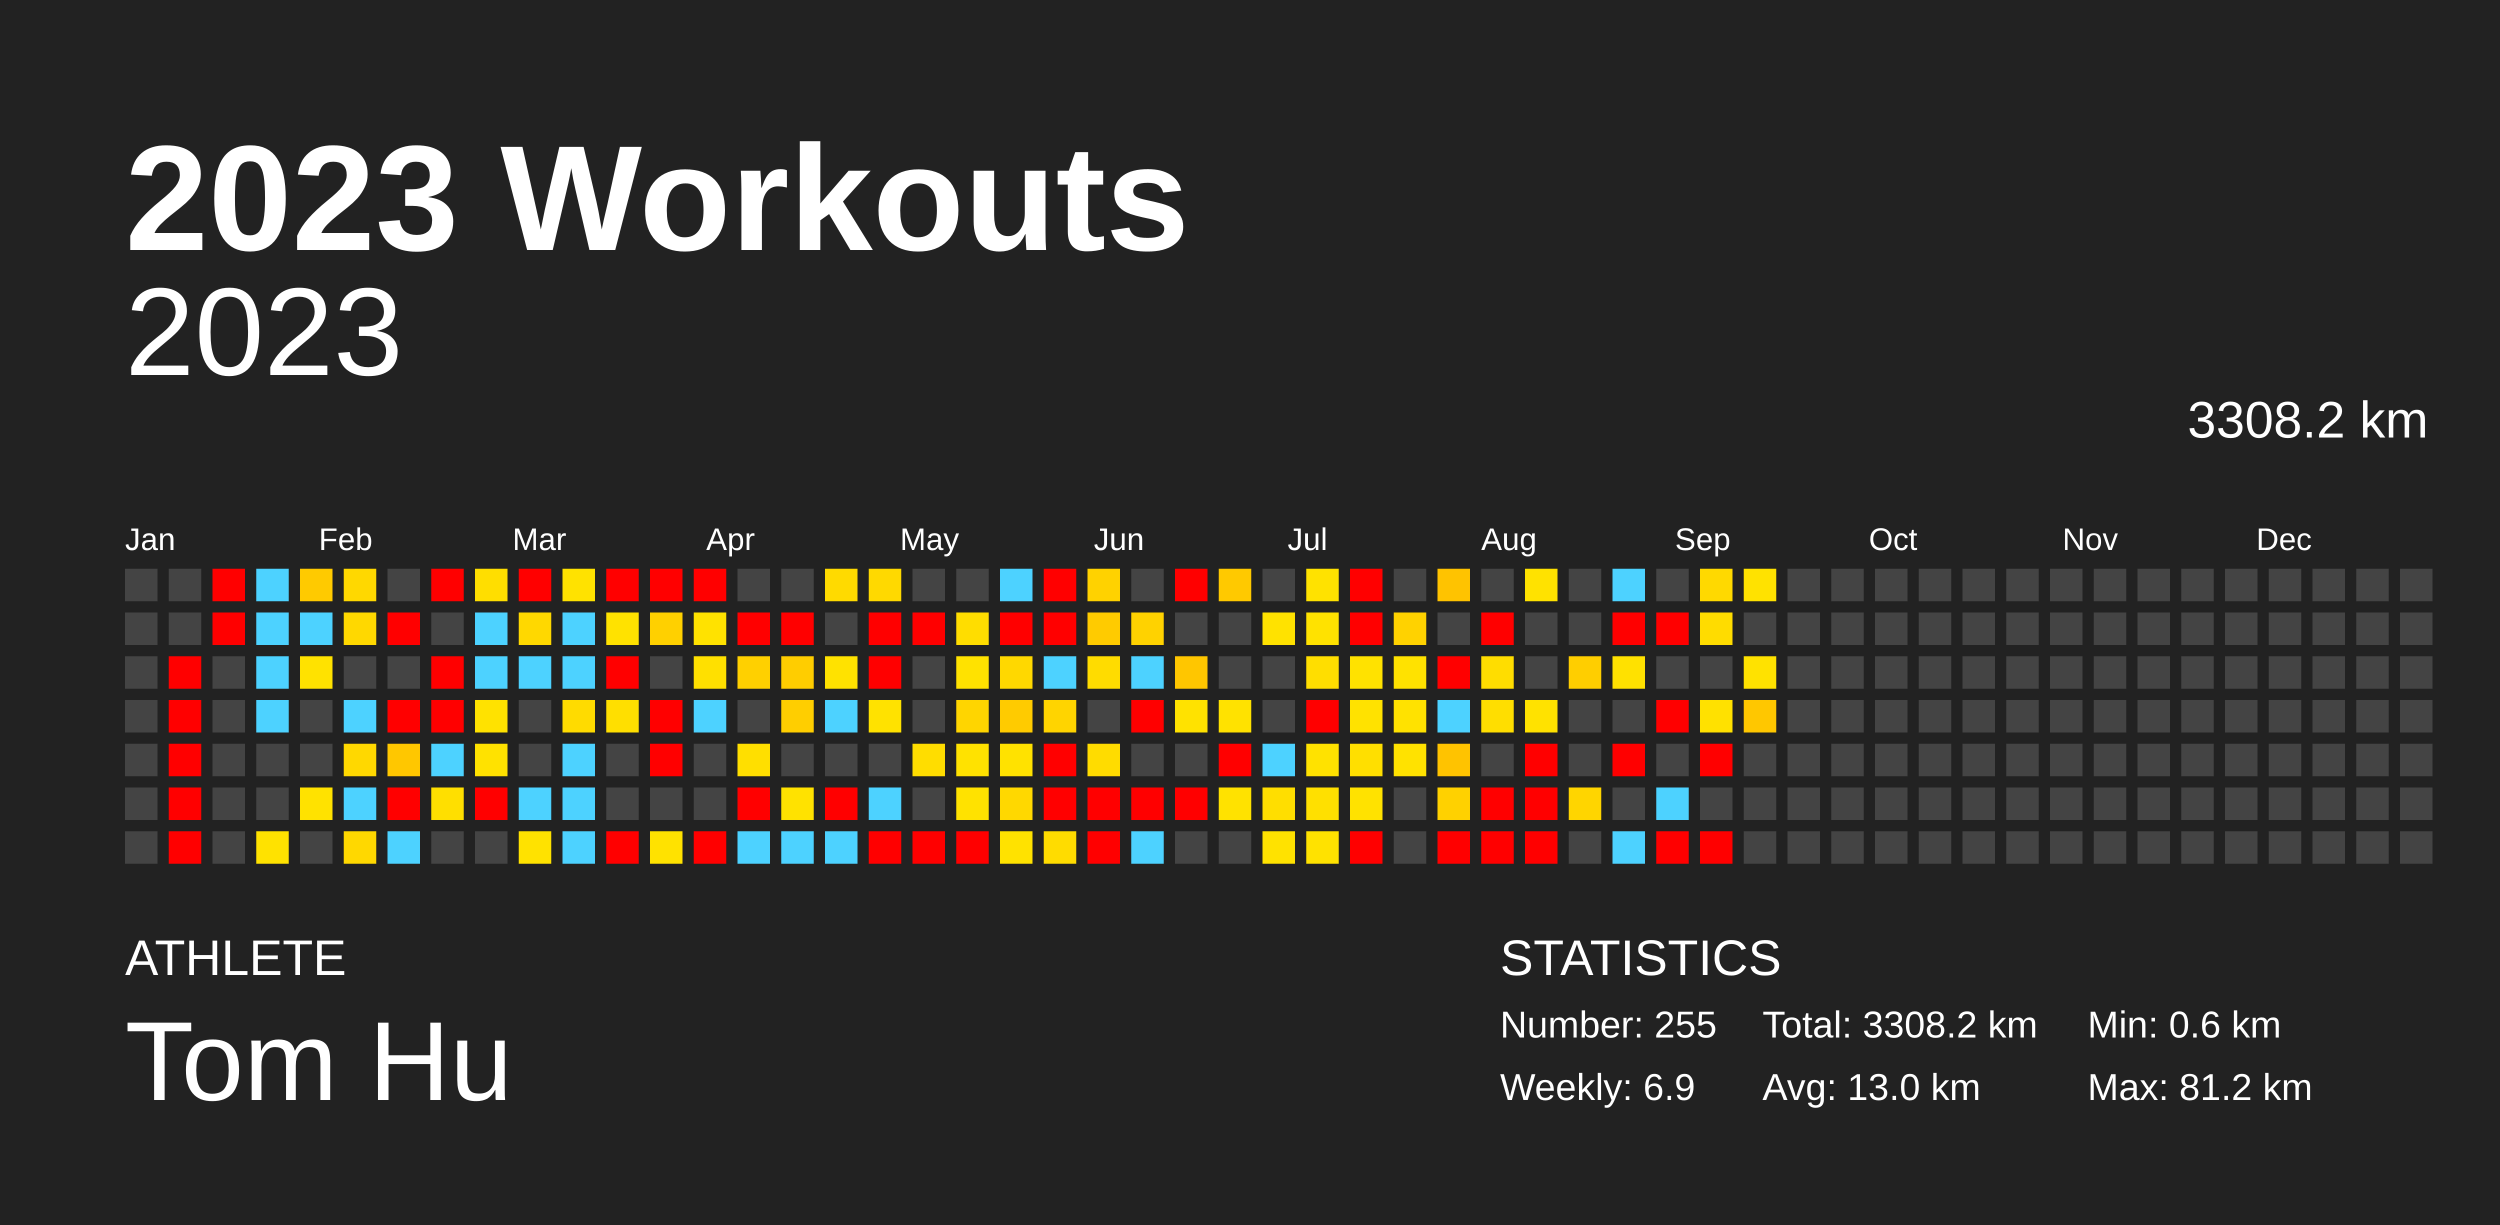
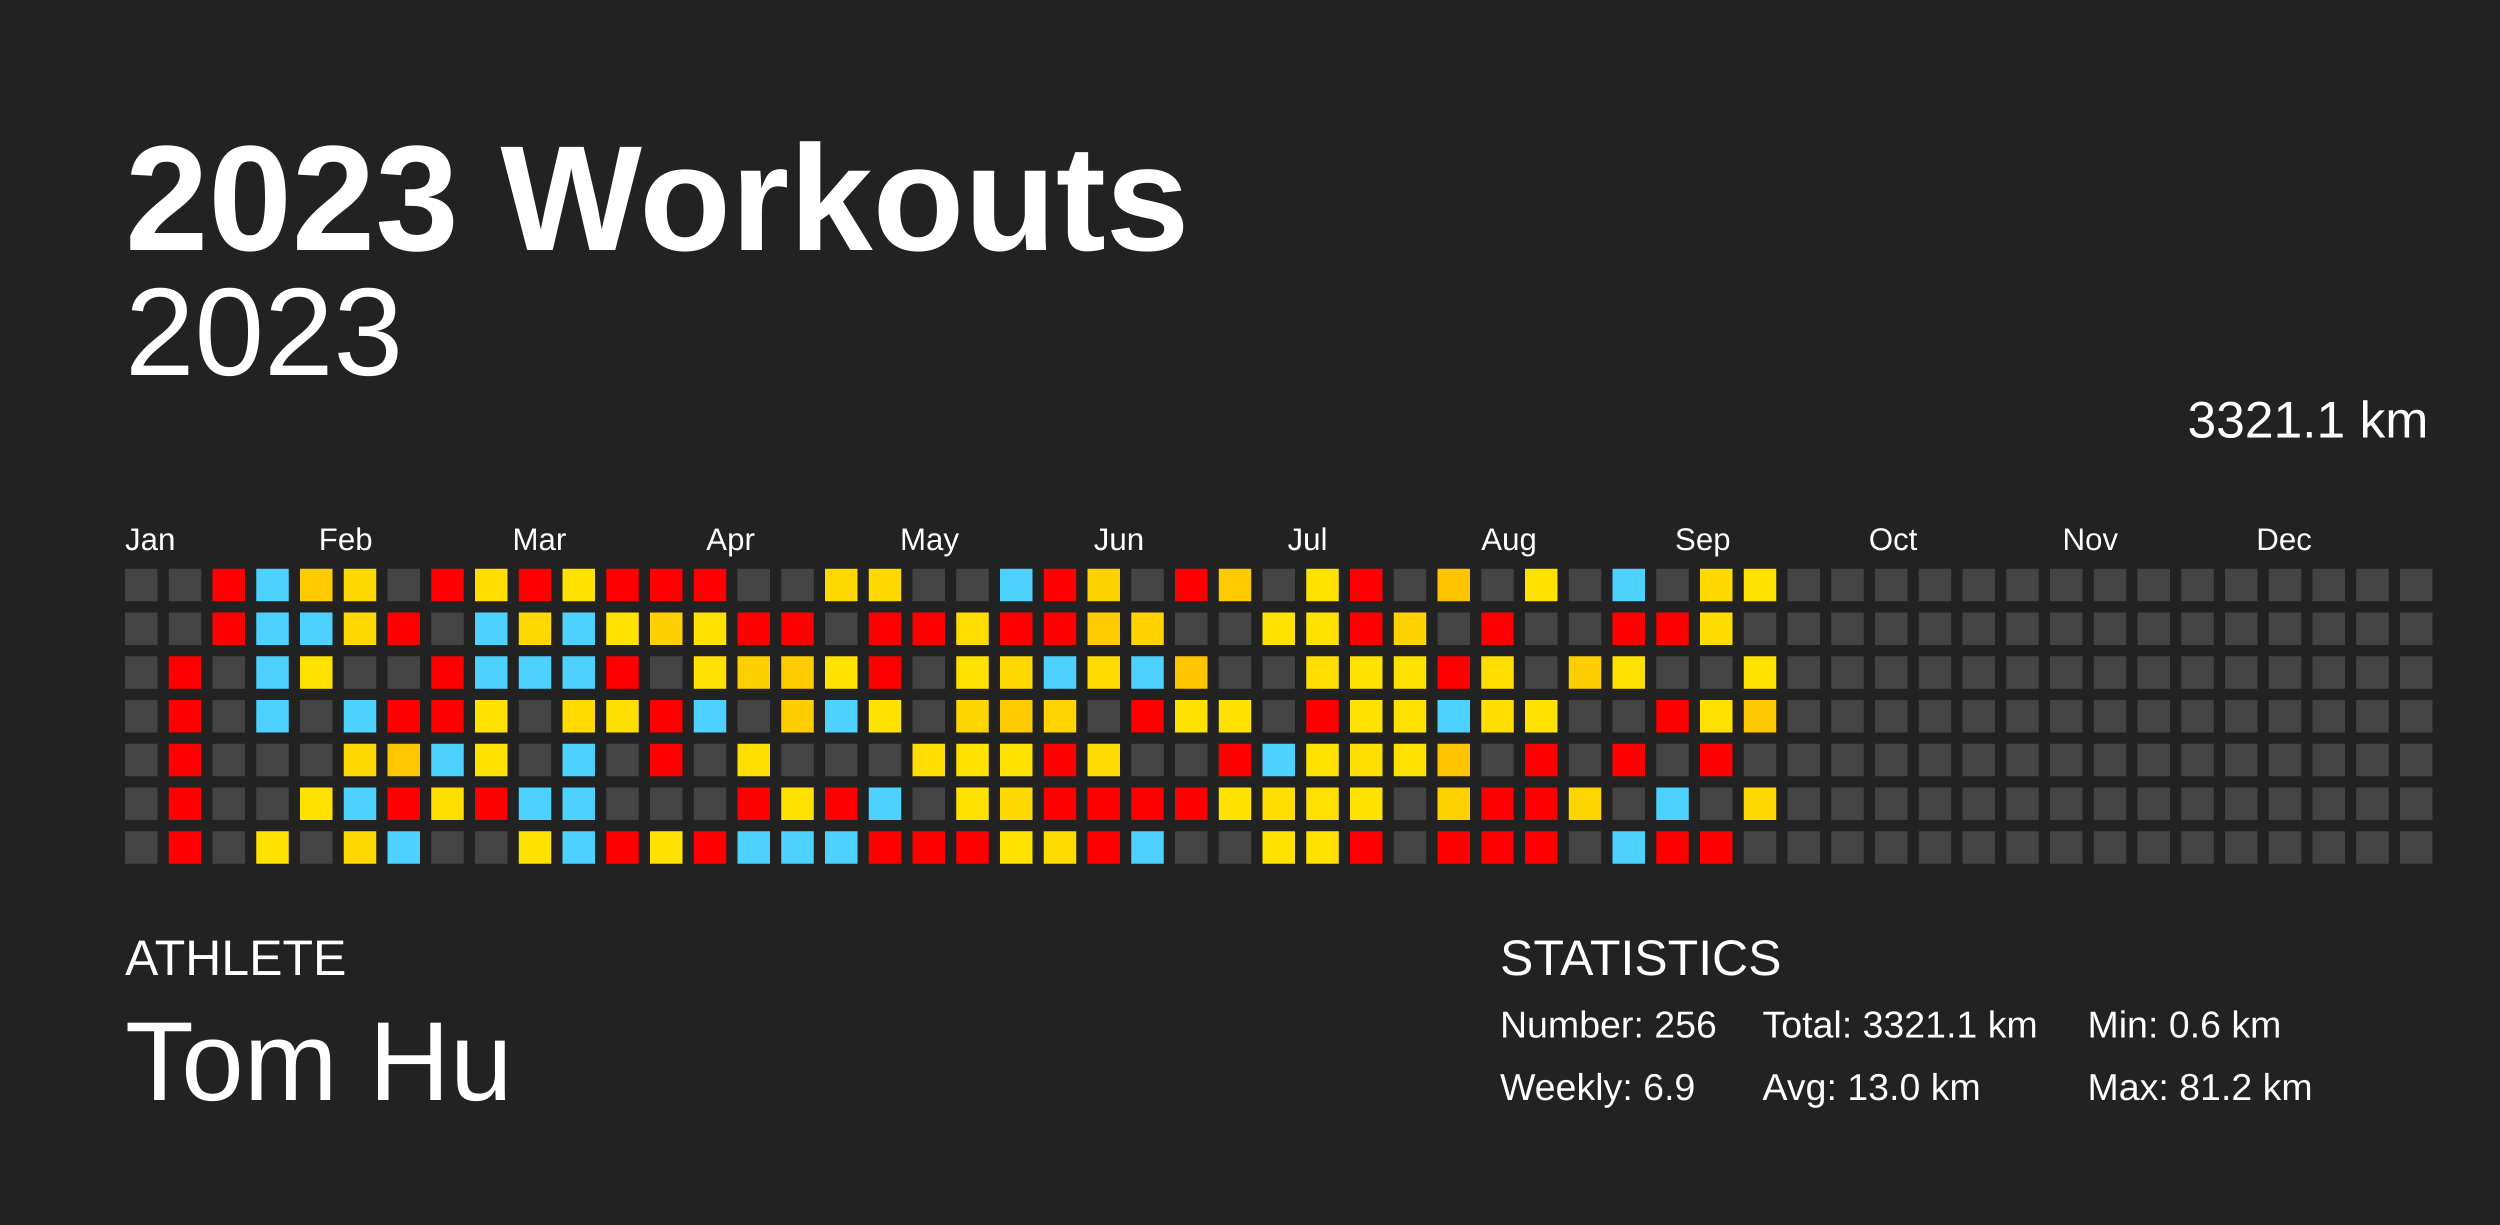
<svg xmlns="http://www.w3.org/2000/svg" baseProfile="full" height="98mm" version="1.1" viewBox="0,0,200,98" width="200mm">
  <defs />
  <rect fill="#222222" height="98" width="200" x="0" y="0" />
  <text fill="#FFFFFF" style="font-size:12px; font-family:Arial; font-weight:bold;" x="10" y="20">2023 Workouts</text>
  <text fill="#FFFFFF" style="font-size:4px; font-family:Arial" x="10" y="78">ATHLETE</text>
  <text fill="#FFFFFF" style="font-size:9px; font-family:Arial" x="10" y="88">Tom Hu</text>
  <text fill="#FFFFFF" style="font-size:4px; font-family:Arial" x="120" y="78">STATISTICS</text>
-   <text fill="#FFFFFF" style="font-size:3px; font-family:Arial" x="120" y="83">Number: 255</text>
+   <text fill="#FFFFFF" style="font-size:3px; font-family:Arial" x="120" y="83">Number: 256</text>
  <text fill="#FFFFFF" style="font-size:3px; font-family:Arial" x="120" y="88">Weekly: 6.9</text>
-   <text fill="#FFFFFF" style="font-size:3px; font-family:Arial" x="141" y="83">Total: 3308.2 km</text>
+   <text fill="#FFFFFF" style="font-size:3px; font-family:Arial" x="141" y="83">Total: 3321.1 km</text>
  <text fill="#FFFFFF" style="font-size:3px; font-family:Arial" x="141" y="88">Avg: 13.0 km</text>
  <text fill="#FFFFFF" style="font-size:3px; font-family:Arial" x="167" y="83">Min: 0.6 km</text>
  <text fill="#FFFFFF" style="font-size:3px; font-family:Arial" x="167" y="88">Max: 81.2 km</text>
  <text alignment-baseline="hanging" fill="#FFFFFF" style="font-size:10.0px; font-family:Arial;" x="10" y="30">2023</text>
-   <text alignment-baseline="hanging" fill="#FFFFFF" style="font-size:4.125px; font-family:Arial;" x="175" y="35">3308.2 km</text>
+   <text alignment-baseline="hanging" fill="#FFFFFF" style="font-size:4.125px; font-family:Arial;" x="175" y="35">3321.1 km</text>
  <text fill="#FFFFFF" style="font-size:2.5px; font-family:Arial" x="10.0" y="44">Jan</text>
  <text fill="#FFFFFF" style="font-size:2.5px; font-family:Arial" x="25.5" y="44">Feb</text>
  <text fill="#FFFFFF" style="font-size:2.5px; font-family:Arial" x="41.0" y="44">Mar</text>
  <text fill="#FFFFFF" style="font-size:2.5px; font-family:Arial" x="56.5" y="44">Apr</text>
  <text fill="#FFFFFF" style="font-size:2.5px; font-family:Arial" x="72.0" y="44">May</text>
  <text fill="#FFFFFF" style="font-size:2.5px; font-family:Arial" x="87.5" y="44">Jun</text>
  <text fill="#FFFFFF" style="font-size:2.5px; font-family:Arial" x="103.0" y="44">Jul</text>
  <text fill="#FFFFFF" style="font-size:2.5px; font-family:Arial" x="118.5" y="44">Aug</text>
  <text fill="#FFFFFF" style="font-size:2.5px; font-family:Arial" x="134.0" y="44">Sep</text>
  <text fill="#FFFFFF" style="font-size:2.5px; font-family:Arial" x="149.5" y="44">Oct</text>
  <text fill="#FFFFFF" style="font-size:2.5px; font-family:Arial" x="165.0" y="44">Nov</text>
  <text fill="#FFFFFF" style="font-size:2.5px; font-family:Arial" x="180.5" y="44">Dec</text>
  <rect fill="#444444" height="2.6" width="2.6" x="10.0" y="45.5" />
  <rect fill="#444444" height="2.6" width="2.6" x="10.0" y="49.0" />
  <rect fill="#444444" height="2.6" width="2.6" x="10.0" y="52.5" />
  <rect fill="#444444" height="2.6" width="2.6" x="10.0" y="56.0" />
  <rect fill="#444444" height="2.6" width="2.6" x="10.0" y="59.5" />
  <rect fill="#444444" height="2.6" width="2.6" x="10.0" y="63.0" />
  <rect fill="#444444" height="2.6" width="2.6" x="10.0" y="66.5" />
  <rect fill="#444444" height="2.6" width="2.6" x="13.5" y="45.5" />
  <rect fill="#444444" height="2.6" width="2.6" x="13.5" y="49.0" />
  <rect fill="red" height="2.6" width="2.6" x="13.5" y="52.5" />
  <rect fill="red" height="2.6" width="2.6" x="13.5" y="56.0" />
  <rect fill="red" height="2.6" width="2.6" x="13.5" y="59.5" />
  <rect fill="red" height="2.6" width="2.6" x="13.5" y="63.0" />
  <rect fill="red" height="2.6" width="2.6" x="13.5" y="66.5" />
  <rect fill="red" height="2.6" width="2.6" x="17.0" y="45.5" />
  <rect fill="red" height="2.6" width="2.6" x="17.0" y="49.0" />
  <rect fill="#444444" height="2.6" width="2.6" x="17.0" y="52.5" />
  <rect fill="#444444" height="2.6" width="2.6" x="17.0" y="56.0" />
  <rect fill="#444444" height="2.6" width="2.6" x="17.0" y="59.5" />
  <rect fill="#444444" height="2.6" width="2.6" x="17.0" y="63.0" />
  <rect fill="#444444" height="2.6" width="2.6" x="17.0" y="66.5" />
  <rect fill="#4dd2ff" height="2.6" width="2.6" x="20.5" y="45.5" />
  <rect fill="#4dd2ff" height="2.6" width="2.6" x="20.5" y="49.0" />
  <rect fill="#4dd2ff" height="2.6" width="2.6" x="20.5" y="52.5" />
  <rect fill="#4dd2ff" height="2.6" width="2.6" x="20.5" y="56.0" />
  <rect fill="#444444" height="2.6" width="2.6" x="20.5" y="59.5" />
  <rect fill="#444444" height="2.6" width="2.6" x="20.5" y="63.0" />
  <rect fill="#ffe200" height="2.6" width="2.6" x="20.5" y="66.5" />
  <rect fill="#ffca00" height="2.6" width="2.6" x="24.0" y="45.5" />
  <rect fill="#4dd2ff" height="2.6" width="2.6" x="24.0" y="49.0" />
  <rect fill="#ffe200" height="2.6" width="2.6" x="24.0" y="52.5" />
  <rect fill="#444444" height="2.6" width="2.6" x="24.0" y="56.0" />
  <rect fill="#444444" height="2.6" width="2.6" x="24.0" y="59.5" />
  <rect fill="#ffe200" height="2.6" width="2.6" x="24.0" y="63.0" />
  <rect fill="#444444" height="2.6" width="2.6" x="24.0" y="66.5" />
  <rect fill="#ffd800" height="2.6" width="2.6" x="27.5" y="45.5" />
  <rect fill="#ffd800" height="2.6" width="2.6" x="27.5" y="49.0" />
  <rect fill="#444444" height="2.6" width="2.6" x="27.5" y="52.5" />
  <rect fill="#4dd2ff" height="2.6" width="2.6" x="27.5" y="56.0" />
  <rect fill="#ffd800" height="2.6" width="2.6" x="27.5" y="59.5" />
  <rect fill="#4dd2ff" height="2.6" width="2.6" x="27.5" y="63.0" />
  <rect fill="#ffd800" height="2.6" width="2.6" x="27.5" y="66.5" />
  <rect fill="#444444" height="2.6" width="2.6" x="31.0" y="45.5" />
  <rect fill="red" height="2.6" width="2.6" x="31.0" y="49.0" />
  <rect fill="#444444" height="2.6" width="2.6" x="31.0" y="52.5" />
  <rect fill="red" height="2.6" width="2.6" x="31.0" y="56.0" />
  <rect fill="#ffc700" height="2.6" width="2.6" x="31.0" y="59.5" />
  <rect fill="red" height="2.6" width="2.6" x="31.0" y="63.0" />
  <rect fill="#4dd2ff" height="2.6" width="2.6" x="31.0" y="66.5" />
  <rect fill="red" height="2.6" width="2.6" x="34.5" y="45.5" />
  <rect fill="#444444" height="2.6" width="2.6" x="34.5" y="49.0" />
  <rect fill="red" height="2.6" width="2.6" x="34.5" y="52.5" />
  <rect fill="red" height="2.6" width="2.6" x="34.5" y="56.0" />
  <rect fill="#4dd2ff" height="2.6" width="2.6" x="34.5" y="59.5" />
  <rect fill="#ffdf00" height="2.6" width="2.6" x="34.5" y="63.0" />
  <rect fill="#444444" height="2.6" width="2.6" x="34.5" y="66.5" />
  <rect fill="#ffde00" height="2.6" width="2.6" x="38.0" y="45.5" />
  <rect fill="#4dd2ff" height="2.6" width="2.6" x="38.0" y="49.0" />
  <rect fill="#4dd2ff" height="2.6" width="2.6" x="38.0" y="52.5" />
  <rect fill="#ffe200" height="2.6" width="2.6" x="38.0" y="56.0" />
  <rect fill="#ffe200" height="2.6" width="2.6" x="38.0" y="59.5" />
  <rect fill="red" height="2.6" width="2.6" x="38.0" y="63.0" />
  <rect fill="#444444" height="2.6" width="2.6" x="38.0" y="66.5" />
  <rect fill="red" height="2.6" width="2.6" x="41.5" y="45.5" />
  <rect fill="#ffd800" height="2.6" width="2.6" x="41.5" y="49.0" />
  <rect fill="#4dd2ff" height="2.6" width="2.6" x="41.5" y="52.5" />
  <rect fill="#444444" height="2.6" width="2.6" x="41.5" y="56.0" />
  <rect fill="#444444" height="2.6" width="2.6" x="41.5" y="59.5" />
  <rect fill="#4dd2ff" height="2.6" width="2.6" x="41.5" y="63.0" />
  <rect fill="#ffe200" height="2.6" width="2.6" x="41.5" y="66.5" />
  <rect fill="#ffe200" height="2.6" width="2.6" x="45.0" y="45.5" />
  <rect fill="#4dd2ff" height="2.6" width="2.6" x="45.0" y="49.0" />
  <rect fill="#4dd2ff" height="2.6" width="2.6" x="45.0" y="52.5" />
  <rect fill="#ffdb00" height="2.6" width="2.6" x="45.0" y="56.0" />
  <rect fill="#4dd2ff" height="2.6" width="2.6" x="45.0" y="59.5" />
  <rect fill="#4dd2ff" height="2.6" width="2.6" x="45.0" y="63.0" />
  <rect fill="#4dd2ff" height="2.6" width="2.6" x="45.0" y="66.5" />
  <rect fill="red" height="2.6" width="2.6" x="48.5" y="45.5" />
  <rect fill="#ffe200" height="2.6" width="2.6" x="48.5" y="49.0" />
  <rect fill="red" height="2.6" width="2.6" x="48.5" y="52.5" />
  <rect fill="#ffdf00" height="2.6" width="2.6" x="48.5" y="56.0" />
  <rect fill="#444444" height="2.6" width="2.6" x="48.5" y="59.5" />
  <rect fill="#444444" height="2.6" width="2.6" x="48.5" y="63.0" />
  <rect fill="red" height="2.6" width="2.6" x="48.5" y="66.5" />
  <rect fill="red" height="2.6" width="2.6" x="52.0" y="45.5" />
  <rect fill="#ffd000" height="2.6" width="2.6" x="52.0" y="49.0" />
  <rect fill="#444444" height="2.6" width="2.6" x="52.0" y="52.5" />
  <rect fill="red" height="2.6" width="2.6" x="52.0" y="56.0" />
  <rect fill="red" height="2.6" width="2.6" x="52.0" y="59.5" />
  <rect fill="#444444" height="2.6" width="2.6" x="52.0" y="63.0" />
  <rect fill="#ffe200" height="2.6" width="2.6" x="52.0" y="66.5" />
  <rect fill="red" height="2.6" width="2.6" x="55.5" y="45.5" />
  <rect fill="#ffe200" height="2.6" width="2.6" x="55.5" y="49.0" />
  <rect fill="#ffe000" height="2.6" width="2.6" x="55.5" y="52.5" />
  <rect fill="#4dd2ff" height="2.6" width="2.6" x="55.5" y="56.0" />
  <rect fill="#444444" height="2.6" width="2.6" x="55.5" y="59.5" />
  <rect fill="#444444" height="2.6" width="2.6" x="55.5" y="63.0" />
  <rect fill="red" height="2.6" width="2.6" x="55.5" y="66.5" />
  <rect fill="#444444" height="2.6" width="2.6" x="59.0" y="45.5" />
  <rect fill="red" height="2.6" width="2.6" x="59.0" y="49.0" />
  <rect fill="#ffd000" height="2.6" width="2.6" x="59.0" y="52.5" />
  <rect fill="#444444" height="2.6" width="2.6" x="59.0" y="56.0" />
  <rect fill="#ffdf00" height="2.6" width="2.6" x="59.0" y="59.5" />
  <rect fill="red" height="2.6" width="2.6" x="59.0" y="63.0" />
  <rect fill="#4dd2ff" height="2.6" width="2.6" x="59.0" y="66.5" />
  <rect fill="#444444" height="2.6" width="2.6" x="62.5" y="45.5" />
  <rect fill="red" height="2.6" width="2.6" x="62.5" y="49.0" />
  <rect fill="#ffcd00" height="2.6" width="2.6" x="62.5" y="52.5" />
  <rect fill="#ffce00" height="2.6" width="2.6" x="62.5" y="56.0" />
  <rect fill="#444444" height="2.6" width="2.6" x="62.5" y="59.5" />
  <rect fill="#ffe200" height="2.6" width="2.6" x="62.5" y="63.0" />
  <rect fill="#4dd2ff" height="2.6" width="2.6" x="62.5" y="66.5" />
  <rect fill="#ffda00" height="2.6" width="2.6" x="66.0" y="45.5" />
  <rect fill="#444444" height="2.6" width="2.6" x="66.0" y="49.0" />
  <rect fill="#ffe200" height="2.6" width="2.6" x="66.0" y="52.5" />
  <rect fill="#4dd2ff" height="2.6" width="2.6" x="66.0" y="56.0" />
  <rect fill="#444444" height="2.6" width="2.6" x="66.0" y="59.5" />
  <rect fill="red" height="2.6" width="2.6" x="66.0" y="63.0" />
  <rect fill="#4dd2ff" height="2.6" width="2.6" x="66.0" y="66.5" />
  <rect fill="#ffd900" height="2.6" width="2.6" x="69.5" y="45.5" />
  <rect fill="red" height="2.6" width="2.6" x="69.5" y="49.0" />
  <rect fill="red" height="2.6" width="2.6" x="69.5" y="52.5" />
  <rect fill="#ffe200" height="2.6" width="2.6" x="69.5" y="56.0" />
  <rect fill="#444444" height="2.6" width="2.6" x="69.5" y="59.5" />
  <rect fill="#4dd2ff" height="2.6" width="2.6" x="69.5" y="63.0" />
  <rect fill="red" height="2.6" width="2.6" x="69.5" y="66.5" />
  <rect fill="#444444" height="2.6" width="2.6" x="73.0" y="45.5" />
  <rect fill="red" height="2.6" width="2.6" x="73.0" y="49.0" />
  <rect fill="#444444" height="2.6" width="2.6" x="73.0" y="52.5" />
  <rect fill="#444444" height="2.6" width="2.6" x="73.0" y="56.0" />
  <rect fill="#ffdd00" height="2.6" width="2.6" x="73.0" y="59.5" />
  <rect fill="#444444" height="2.6" width="2.6" x="73.0" y="63.0" />
  <rect fill="red" height="2.6" width="2.6" x="73.0" y="66.5" />
  <rect fill="#444444" height="2.6" width="2.6" x="76.5" y="45.5" />
  <rect fill="#ffdd00" height="2.6" width="2.6" x="76.5" y="49.0" />
  <rect fill="#ffe200" height="2.6" width="2.6" x="76.5" y="52.5" />
  <rect fill="#ffd500" height="2.6" width="2.6" x="76.5" y="56.0" />
  <rect fill="#ffe200" height="2.6" width="2.6" x="76.5" y="59.5" />
  <rect fill="#ffe200" height="2.6" width="2.6" x="76.5" y="63.0" />
  <rect fill="red" height="2.6" width="2.6" x="76.5" y="66.5" />
  <rect fill="#4dd2ff" height="2.6" width="2.6" x="80.0" y="45.5" />
  <rect fill="red" height="2.6" width="2.6" x="80.0" y="49.0" />
  <rect fill="#ffd800" height="2.6" width="2.6" x="80.0" y="52.5" />
  <rect fill="#ffcb00" height="2.6" width="2.6" x="80.0" y="56.0" />
  <rect fill="#ffe200" height="2.6" width="2.6" x="80.0" y="59.5" />
  <rect fill="#ffd800" height="2.6" width="2.6" x="80.0" y="63.0" />
  <rect fill="#ffe200" height="2.6" width="2.6" x="80.0" y="66.5" />
  <rect fill="red" height="2.6" width="2.6" x="83.5" y="45.5" />
  <rect fill="red" height="2.6" width="2.6" x="83.5" y="49.0" />
  <rect fill="#4dd2ff" height="2.6" width="2.6" x="83.5" y="52.5" />
  <rect fill="#ffd400" height="2.6" width="2.6" x="83.5" y="56.0" />
  <rect fill="red" height="2.6" width="2.6" x="83.5" y="59.5" />
  <rect fill="red" height="2.6" width="2.6" x="83.5" y="63.0" />
  <rect fill="#ffdc00" height="2.6" width="2.6" x="83.5" y="66.5" />
  <rect fill="#ffd200" height="2.6" width="2.6" x="87.0" y="45.5" />
  <rect fill="#ffcb00" height="2.6" width="2.6" x="87.0" y="49.0" />
  <rect fill="#ffdc00" height="2.6" width="2.6" x="87.0" y="52.5" />
  <rect fill="#444444" height="2.6" width="2.6" x="87.0" y="56.0" />
  <rect fill="#ffdc00" height="2.6" width="2.6" x="87.0" y="59.5" />
  <rect fill="red" height="2.6" width="2.6" x="87.0" y="63.0" />
  <rect fill="red" height="2.6" width="2.6" x="87.0" y="66.5" />
  <rect fill="#444444" height="2.6" width="2.6" x="90.5" y="45.5" />
  <rect fill="#ffd200" height="2.6" width="2.6" x="90.5" y="49.0" />
  <rect fill="#4dd2ff" height="2.6" width="2.6" x="90.5" y="52.5" />
  <rect fill="red" height="2.6" width="2.6" x="90.5" y="56.0" />
  <rect fill="#444444" height="2.6" width="2.6" x="90.5" y="59.5" />
  <rect fill="red" height="2.6" width="2.6" x="90.5" y="63.0" />
  <rect fill="#4dd2ff" height="2.6" width="2.6" x="90.5" y="66.5" />
  <rect fill="red" height="2.6" width="2.6" x="94.0" y="45.5" />
  <rect fill="#444444" height="2.6" width="2.6" x="94.0" y="49.0" />
  <rect fill="#ffc600" height="2.6" width="2.6" x="94.0" y="52.5" />
  <rect fill="#ffe200" height="2.6" width="2.6" x="94.0" y="56.0" />
  <rect fill="#444444" height="2.6" width="2.6" x="94.0" y="59.5" />
  <rect fill="red" height="2.6" width="2.6" x="94.0" y="63.0" />
  <rect fill="#444444" height="2.6" width="2.6" x="94.0" y="66.5" />
  <rect fill="#ffc900" height="2.6" width="2.6" x="97.5" y="45.5" />
  <rect fill="#444444" height="2.6" width="2.6" x="97.5" y="49.0" />
  <rect fill="#444444" height="2.6" width="2.6" x="97.5" y="52.5" />
  <rect fill="#ffe200" height="2.6" width="2.6" x="97.5" y="56.0" />
  <rect fill="red" height="2.6" width="2.6" x="97.5" y="59.5" />
  <rect fill="#ffe200" height="2.6" width="2.6" x="97.5" y="63.0" />
  <rect fill="#444444" height="2.6" width="2.6" x="97.5" y="66.5" />
  <rect fill="#444444" height="2.6" width="2.6" x="101.0" y="45.5" />
  <rect fill="#ffe200" height="2.6" width="2.6" x="101.0" y="49.0" />
  <rect fill="#444444" height="2.6" width="2.6" x="101.0" y="52.5" />
  <rect fill="#444444" height="2.6" width="2.6" x="101.0" y="56.0" />
  <rect fill="#4dd2ff" height="2.6" width="2.6" x="101.0" y="59.5" />
  <rect fill="#ffde00" height="2.6" width="2.6" x="101.0" y="63.0" />
  <rect fill="#ffe200" height="2.6" width="2.6" x="101.0" y="66.5" />
  <rect fill="#ffe200" height="2.6" width="2.6" x="104.5" y="45.5" />
  <rect fill="#ffe200" height="2.6" width="2.6" x="104.5" y="49.0" />
  <rect fill="#ffde00" height="2.6" width="2.6" x="104.5" y="52.5" />
  <rect fill="red" height="2.6" width="2.6" x="104.5" y="56.0" />
  <rect fill="#ffe200" height="2.6" width="2.6" x="104.5" y="59.5" />
  <rect fill="#ffe000" height="2.6" width="2.6" x="104.5" y="63.0" />
  <rect fill="#ffe200" height="2.6" width="2.6" x="104.5" y="66.5" />
  <rect fill="red" height="2.6" width="2.6" x="108.0" y="45.5" />
  <rect fill="red" height="2.6" width="2.6" x="108.0" y="49.0" />
  <rect fill="#ffe200" height="2.6" width="2.6" x="108.0" y="52.5" />
  <rect fill="#ffe200" height="2.6" width="2.6" x="108.0" y="56.0" />
  <rect fill="#ffdf00" height="2.6" width="2.6" x="108.0" y="59.5" />
  <rect fill="#ffe200" height="2.6" width="2.6" x="108.0" y="63.0" />
  <rect fill="red" height="2.6" width="2.6" x="108.0" y="66.5" />
  <rect fill="#444444" height="2.6" width="2.6" x="111.5" y="45.5" />
  <rect fill="#ffd200" height="2.6" width="2.6" x="111.5" y="49.0" />
  <rect fill="#ffe200" height="2.6" width="2.6" x="111.5" y="52.5" />
  <rect fill="#ffe200" height="2.6" width="2.6" x="111.5" y="56.0" />
  <rect fill="#ffe200" height="2.6" width="2.6" x="111.5" y="59.5" />
  <rect fill="#444444" height="2.6" width="2.6" x="111.5" y="63.0" />
  <rect fill="#444444" height="2.6" width="2.6" x="111.5" y="66.5" />
  <rect fill="#ffc300" height="2.6" width="2.6" x="115.0" y="45.5" />
  <rect fill="#444444" height="2.6" width="2.6" x="115.0" y="49.0" />
  <rect fill="red" height="2.6" width="2.6" x="115.0" y="52.5" />
  <rect fill="#4dd2ff" height="2.6" width="2.6" x="115.0" y="56.0" />
  <rect fill="#ffc300" height="2.6" width="2.6" x="115.0" y="59.5" />
  <rect fill="#ffd100" height="2.6" width="2.6" x="115.0" y="63.0" />
  <rect fill="red" height="2.6" width="2.6" x="115.0" y="66.5" />
  <rect fill="#444444" height="2.6" width="2.6" x="118.5" y="45.5" />
  <rect fill="red" height="2.6" width="2.6" x="118.5" y="49.0" />
  <rect fill="#ffdd00" height="2.6" width="2.6" x="118.5" y="52.5" />
  <rect fill="#ffde00" height="2.6" width="2.6" x="118.5" y="56.0" />
  <rect fill="#444444" height="2.6" width="2.6" x="118.5" y="59.5" />
  <rect fill="red" height="2.6" width="2.6" x="118.5" y="63.0" />
  <rect fill="red" height="2.6" width="2.6" x="118.5" y="66.5" />
  <rect fill="#ffe200" height="2.6" width="2.6" x="122.0" y="45.5" />
  <rect fill="#444444" height="2.6" width="2.6" x="122.0" y="49.0" />
  <rect fill="#444444" height="2.6" width="2.6" x="122.0" y="52.5" />
  <rect fill="#ffe200" height="2.6" width="2.6" x="122.0" y="56.0" />
  <rect fill="red" height="2.6" width="2.6" x="122.0" y="59.5" />
  <rect fill="red" height="2.6" width="2.6" x="122.0" y="63.0" />
  <rect fill="red" height="2.6" width="2.6" x="122.0" y="66.5" />
  <rect fill="#444444" height="2.6" width="2.6" x="125.5" y="45.5" />
  <rect fill="#444444" height="2.6" width="2.6" x="125.5" y="49.0" />
  <rect fill="#ffce00" height="2.6" width="2.6" x="125.5" y="52.5" />
  <rect fill="#444444" height="2.6" width="2.6" x="125.5" y="56.0" />
  <rect fill="#444444" height="2.6" width="2.6" x="125.5" y="59.5" />
  <rect fill="#ffd500" height="2.6" width="2.6" x="125.5" y="63.0" />
  <rect fill="#444444" height="2.6" width="2.6" x="125.5" y="66.5" />
  <rect fill="#4dd2ff" height="2.6" width="2.6" x="129.0" y="45.5" />
  <rect fill="red" height="2.6" width="2.6" x="129.0" y="49.0" />
  <rect fill="#ffe100" height="2.6" width="2.6" x="129.0" y="52.5" />
  <rect fill="#444444" height="2.6" width="2.6" x="129.0" y="56.0" />
  <rect fill="red" height="2.6" width="2.6" x="129.0" y="59.5" />
  <rect fill="#444444" height="2.6" width="2.6" x="129.0" y="63.0" />
  <rect fill="#4dd2ff" height="2.6" width="2.6" x="129.0" y="66.5" />
  <rect fill="#444444" height="2.6" width="2.6" x="132.5" y="45.5" />
  <rect fill="red" height="2.6" width="2.6" x="132.5" y="49.0" />
  <rect fill="#444444" height="2.6" width="2.6" x="132.5" y="52.5" />
  <rect fill="red" height="2.6" width="2.6" x="132.5" y="56.0" />
  <rect fill="#444444" height="2.6" width="2.6" x="132.5" y="59.5" />
  <rect fill="#4dd2ff" height="2.6" width="2.6" x="132.5" y="63.0" />
  <rect fill="red" height="2.6" width="2.6" x="132.5" y="66.5" />
  <rect fill="#ffd900" height="2.6" width="2.6" x="136.0" y="45.5" />
  <rect fill="#ffdc00" height="2.6" width="2.6" x="136.0" y="49.0" />
  <rect fill="#444444" height="2.6" width="2.6" x="136.0" y="52.5" />
  <rect fill="#ffe100" height="2.6" width="2.6" x="136.0" y="56.0" />
  <rect fill="red" height="2.6" width="2.6" x="136.0" y="59.5" />
  <rect fill="#444444" height="2.6" width="2.6" x="136.0" y="63.0" />
  <rect fill="red" height="2.6" width="2.6" x="136.0" y="66.5" />
  <rect fill="#ffe200" height="2.6" width="2.6" x="139.5" y="45.5" />
  <rect fill="#444444" height="2.6" width="2.6" x="139.5" y="49.0" />
  <rect fill="#ffe200" height="2.6" width="2.6" x="139.5" y="52.5" />
  <rect fill="#ffc700" height="2.6" width="2.6" x="139.5" y="56.0" />
  <rect fill="#444444" height="2.6" width="2.6" x="139.5" y="59.5" />
-   <rect fill="#444444" height="2.6" width="2.6" x="139.5" y="63.0" />
+   <rect fill="#ffd900" height="2.6" width="2.6" x="139.5" y="63.0" />
  <rect fill="#444444" height="2.6" width="2.6" x="139.5" y="66.5" />
  <rect fill="#444444" height="2.6" width="2.6" x="143.0" y="45.5" />
  <rect fill="#444444" height="2.6" width="2.6" x="143.0" y="49.0" />
  <rect fill="#444444" height="2.6" width="2.6" x="143.0" y="52.5" />
  <rect fill="#444444" height="2.6" width="2.6" x="143.0" y="56.0" />
  <rect fill="#444444" height="2.6" width="2.6" x="143.0" y="59.5" />
  <rect fill="#444444" height="2.6" width="2.6" x="143.0" y="63.0" />
  <rect fill="#444444" height="2.6" width="2.6" x="143.0" y="66.5" />
  <rect fill="#444444" height="2.6" width="2.6" x="146.5" y="45.5" />
  <rect fill="#444444" height="2.6" width="2.6" x="146.5" y="49.0" />
  <rect fill="#444444" height="2.6" width="2.6" x="146.5" y="52.5" />
  <rect fill="#444444" height="2.6" width="2.6" x="146.5" y="56.0" />
  <rect fill="#444444" height="2.6" width="2.6" x="146.5" y="59.5" />
  <rect fill="#444444" height="2.6" width="2.6" x="146.5" y="63.0" />
  <rect fill="#444444" height="2.6" width="2.6" x="146.5" y="66.5" />
  <rect fill="#444444" height="2.6" width="2.6" x="150.0" y="45.5" />
  <rect fill="#444444" height="2.6" width="2.6" x="150.0" y="49.0" />
  <rect fill="#444444" height="2.6" width="2.6" x="150.0" y="52.5" />
  <rect fill="#444444" height="2.6" width="2.6" x="150.0" y="56.0" />
  <rect fill="#444444" height="2.6" width="2.6" x="150.0" y="59.5" />
  <rect fill="#444444" height="2.6" width="2.6" x="150.0" y="63.0" />
  <rect fill="#444444" height="2.6" width="2.6" x="150.0" y="66.5" />
  <rect fill="#444444" height="2.6" width="2.6" x="153.5" y="45.5" />
  <rect fill="#444444" height="2.6" width="2.6" x="153.5" y="49.0" />
  <rect fill="#444444" height="2.6" width="2.6" x="153.5" y="52.5" />
  <rect fill="#444444" height="2.6" width="2.6" x="153.5" y="56.0" />
  <rect fill="#444444" height="2.6" width="2.6" x="153.5" y="59.5" />
  <rect fill="#444444" height="2.6" width="2.6" x="153.5" y="63.0" />
  <rect fill="#444444" height="2.6" width="2.6" x="153.5" y="66.5" />
  <rect fill="#444444" height="2.6" width="2.6" x="157.0" y="45.5" />
  <rect fill="#444444" height="2.6" width="2.6" x="157.0" y="49.0" />
  <rect fill="#444444" height="2.6" width="2.6" x="157.0" y="52.5" />
  <rect fill="#444444" height="2.6" width="2.6" x="157.0" y="56.0" />
  <rect fill="#444444" height="2.6" width="2.6" x="157.0" y="59.5" />
  <rect fill="#444444" height="2.6" width="2.6" x="157.0" y="63.0" />
  <rect fill="#444444" height="2.6" width="2.6" x="157.0" y="66.5" />
  <rect fill="#444444" height="2.6" width="2.6" x="160.5" y="45.5" />
  <rect fill="#444444" height="2.6" width="2.6" x="160.5" y="49.0" />
  <rect fill="#444444" height="2.6" width="2.6" x="160.5" y="52.5" />
  <rect fill="#444444" height="2.6" width="2.6" x="160.5" y="56.0" />
  <rect fill="#444444" height="2.6" width="2.6" x="160.5" y="59.5" />
  <rect fill="#444444" height="2.6" width="2.6" x="160.5" y="63.0" />
  <rect fill="#444444" height="2.6" width="2.6" x="160.5" y="66.5" />
  <rect fill="#444444" height="2.6" width="2.6" x="164.0" y="45.5" />
  <rect fill="#444444" height="2.6" width="2.6" x="164.0" y="49.0" />
  <rect fill="#444444" height="2.6" width="2.6" x="164.0" y="52.5" />
  <rect fill="#444444" height="2.6" width="2.6" x="164.0" y="56.0" />
  <rect fill="#444444" height="2.6" width="2.6" x="164.0" y="59.5" />
  <rect fill="#444444" height="2.6" width="2.6" x="164.0" y="63.0" />
  <rect fill="#444444" height="2.6" width="2.6" x="164.0" y="66.5" />
  <rect fill="#444444" height="2.6" width="2.6" x="167.5" y="45.5" />
  <rect fill="#444444" height="2.6" width="2.6" x="167.5" y="49.0" />
  <rect fill="#444444" height="2.6" width="2.6" x="167.5" y="52.5" />
  <rect fill="#444444" height="2.6" width="2.6" x="167.5" y="56.0" />
  <rect fill="#444444" height="2.6" width="2.6" x="167.5" y="59.5" />
  <rect fill="#444444" height="2.6" width="2.6" x="167.5" y="63.0" />
  <rect fill="#444444" height="2.6" width="2.6" x="167.5" y="66.5" />
  <rect fill="#444444" height="2.6" width="2.6" x="171.0" y="45.5" />
  <rect fill="#444444" height="2.6" width="2.6" x="171.0" y="49.0" />
  <rect fill="#444444" height="2.6" width="2.6" x="171.0" y="52.5" />
  <rect fill="#444444" height="2.6" width="2.6" x="171.0" y="56.0" />
  <rect fill="#444444" height="2.6" width="2.6" x="171.0" y="59.5" />
  <rect fill="#444444" height="2.6" width="2.6" x="171.0" y="63.0" />
  <rect fill="#444444" height="2.6" width="2.6" x="171.0" y="66.5" />
  <rect fill="#444444" height="2.6" width="2.6" x="174.5" y="45.5" />
  <rect fill="#444444" height="2.6" width="2.6" x="174.5" y="49.0" />
  <rect fill="#444444" height="2.6" width="2.6" x="174.5" y="52.5" />
  <rect fill="#444444" height="2.6" width="2.6" x="174.5" y="56.0" />
  <rect fill="#444444" height="2.6" width="2.6" x="174.5" y="59.5" />
  <rect fill="#444444" height="2.6" width="2.6" x="174.5" y="63.0" />
  <rect fill="#444444" height="2.6" width="2.6" x="174.5" y="66.5" />
  <rect fill="#444444" height="2.6" width="2.6" x="178.0" y="45.5" />
  <rect fill="#444444" height="2.6" width="2.6" x="178.0" y="49.0" />
  <rect fill="#444444" height="2.6" width="2.6" x="178.0" y="52.5" />
  <rect fill="#444444" height="2.6" width="2.6" x="178.0" y="56.0" />
  <rect fill="#444444" height="2.6" width="2.6" x="178.0" y="59.5" />
  <rect fill="#444444" height="2.6" width="2.6" x="178.0" y="63.0" />
  <rect fill="#444444" height="2.6" width="2.6" x="178.0" y="66.5" />
  <rect fill="#444444" height="2.6" width="2.6" x="181.5" y="45.5" />
  <rect fill="#444444" height="2.6" width="2.6" x="181.5" y="49.0" />
  <rect fill="#444444" height="2.6" width="2.6" x="181.5" y="52.5" />
  <rect fill="#444444" height="2.6" width="2.6" x="181.5" y="56.0" />
  <rect fill="#444444" height="2.6" width="2.6" x="181.5" y="59.5" />
  <rect fill="#444444" height="2.6" width="2.6" x="181.5" y="63.0" />
  <rect fill="#444444" height="2.6" width="2.6" x="181.5" y="66.5" />
  <rect fill="#444444" height="2.6" width="2.6" x="185.0" y="45.5" />
  <rect fill="#444444" height="2.6" width="2.6" x="185.0" y="49.0" />
  <rect fill="#444444" height="2.6" width="2.6" x="185.0" y="52.5" />
  <rect fill="#444444" height="2.6" width="2.6" x="185.0" y="56.0" />
  <rect fill="#444444" height="2.6" width="2.6" x="185.0" y="59.5" />
  <rect fill="#444444" height="2.6" width="2.6" x="185.0" y="63.0" />
  <rect fill="#444444" height="2.6" width="2.6" x="185.0" y="66.5" />
  <rect fill="#444444" height="2.6" width="2.6" x="188.5" y="45.5" />
  <rect fill="#444444" height="2.6" width="2.6" x="188.5" y="49.0" />
  <rect fill="#444444" height="2.6" width="2.6" x="188.5" y="52.5" />
  <rect fill="#444444" height="2.6" width="2.6" x="188.5" y="56.0" />
  <rect fill="#444444" height="2.6" width="2.6" x="188.5" y="59.5" />
  <rect fill="#444444" height="2.6" width="2.6" x="188.5" y="63.0" />
  <rect fill="#444444" height="2.6" width="2.6" x="188.5" y="66.5" />
  <rect fill="#444444" height="2.6" width="2.6" x="192.0" y="45.5" />
  <rect fill="#444444" height="2.6" width="2.6" x="192.0" y="49.0" />
  <rect fill="#444444" height="2.6" width="2.6" x="192.0" y="52.5" />
  <rect fill="#444444" height="2.6" width="2.6" x="192.0" y="56.0" />
  <rect fill="#444444" height="2.6" width="2.6" x="192.0" y="59.5" />
  <rect fill="#444444" height="2.6" width="2.6" x="192.0" y="63.0" />
  <rect fill="#444444" height="2.6" width="2.6" x="192.0" y="66.5" />
</svg>
